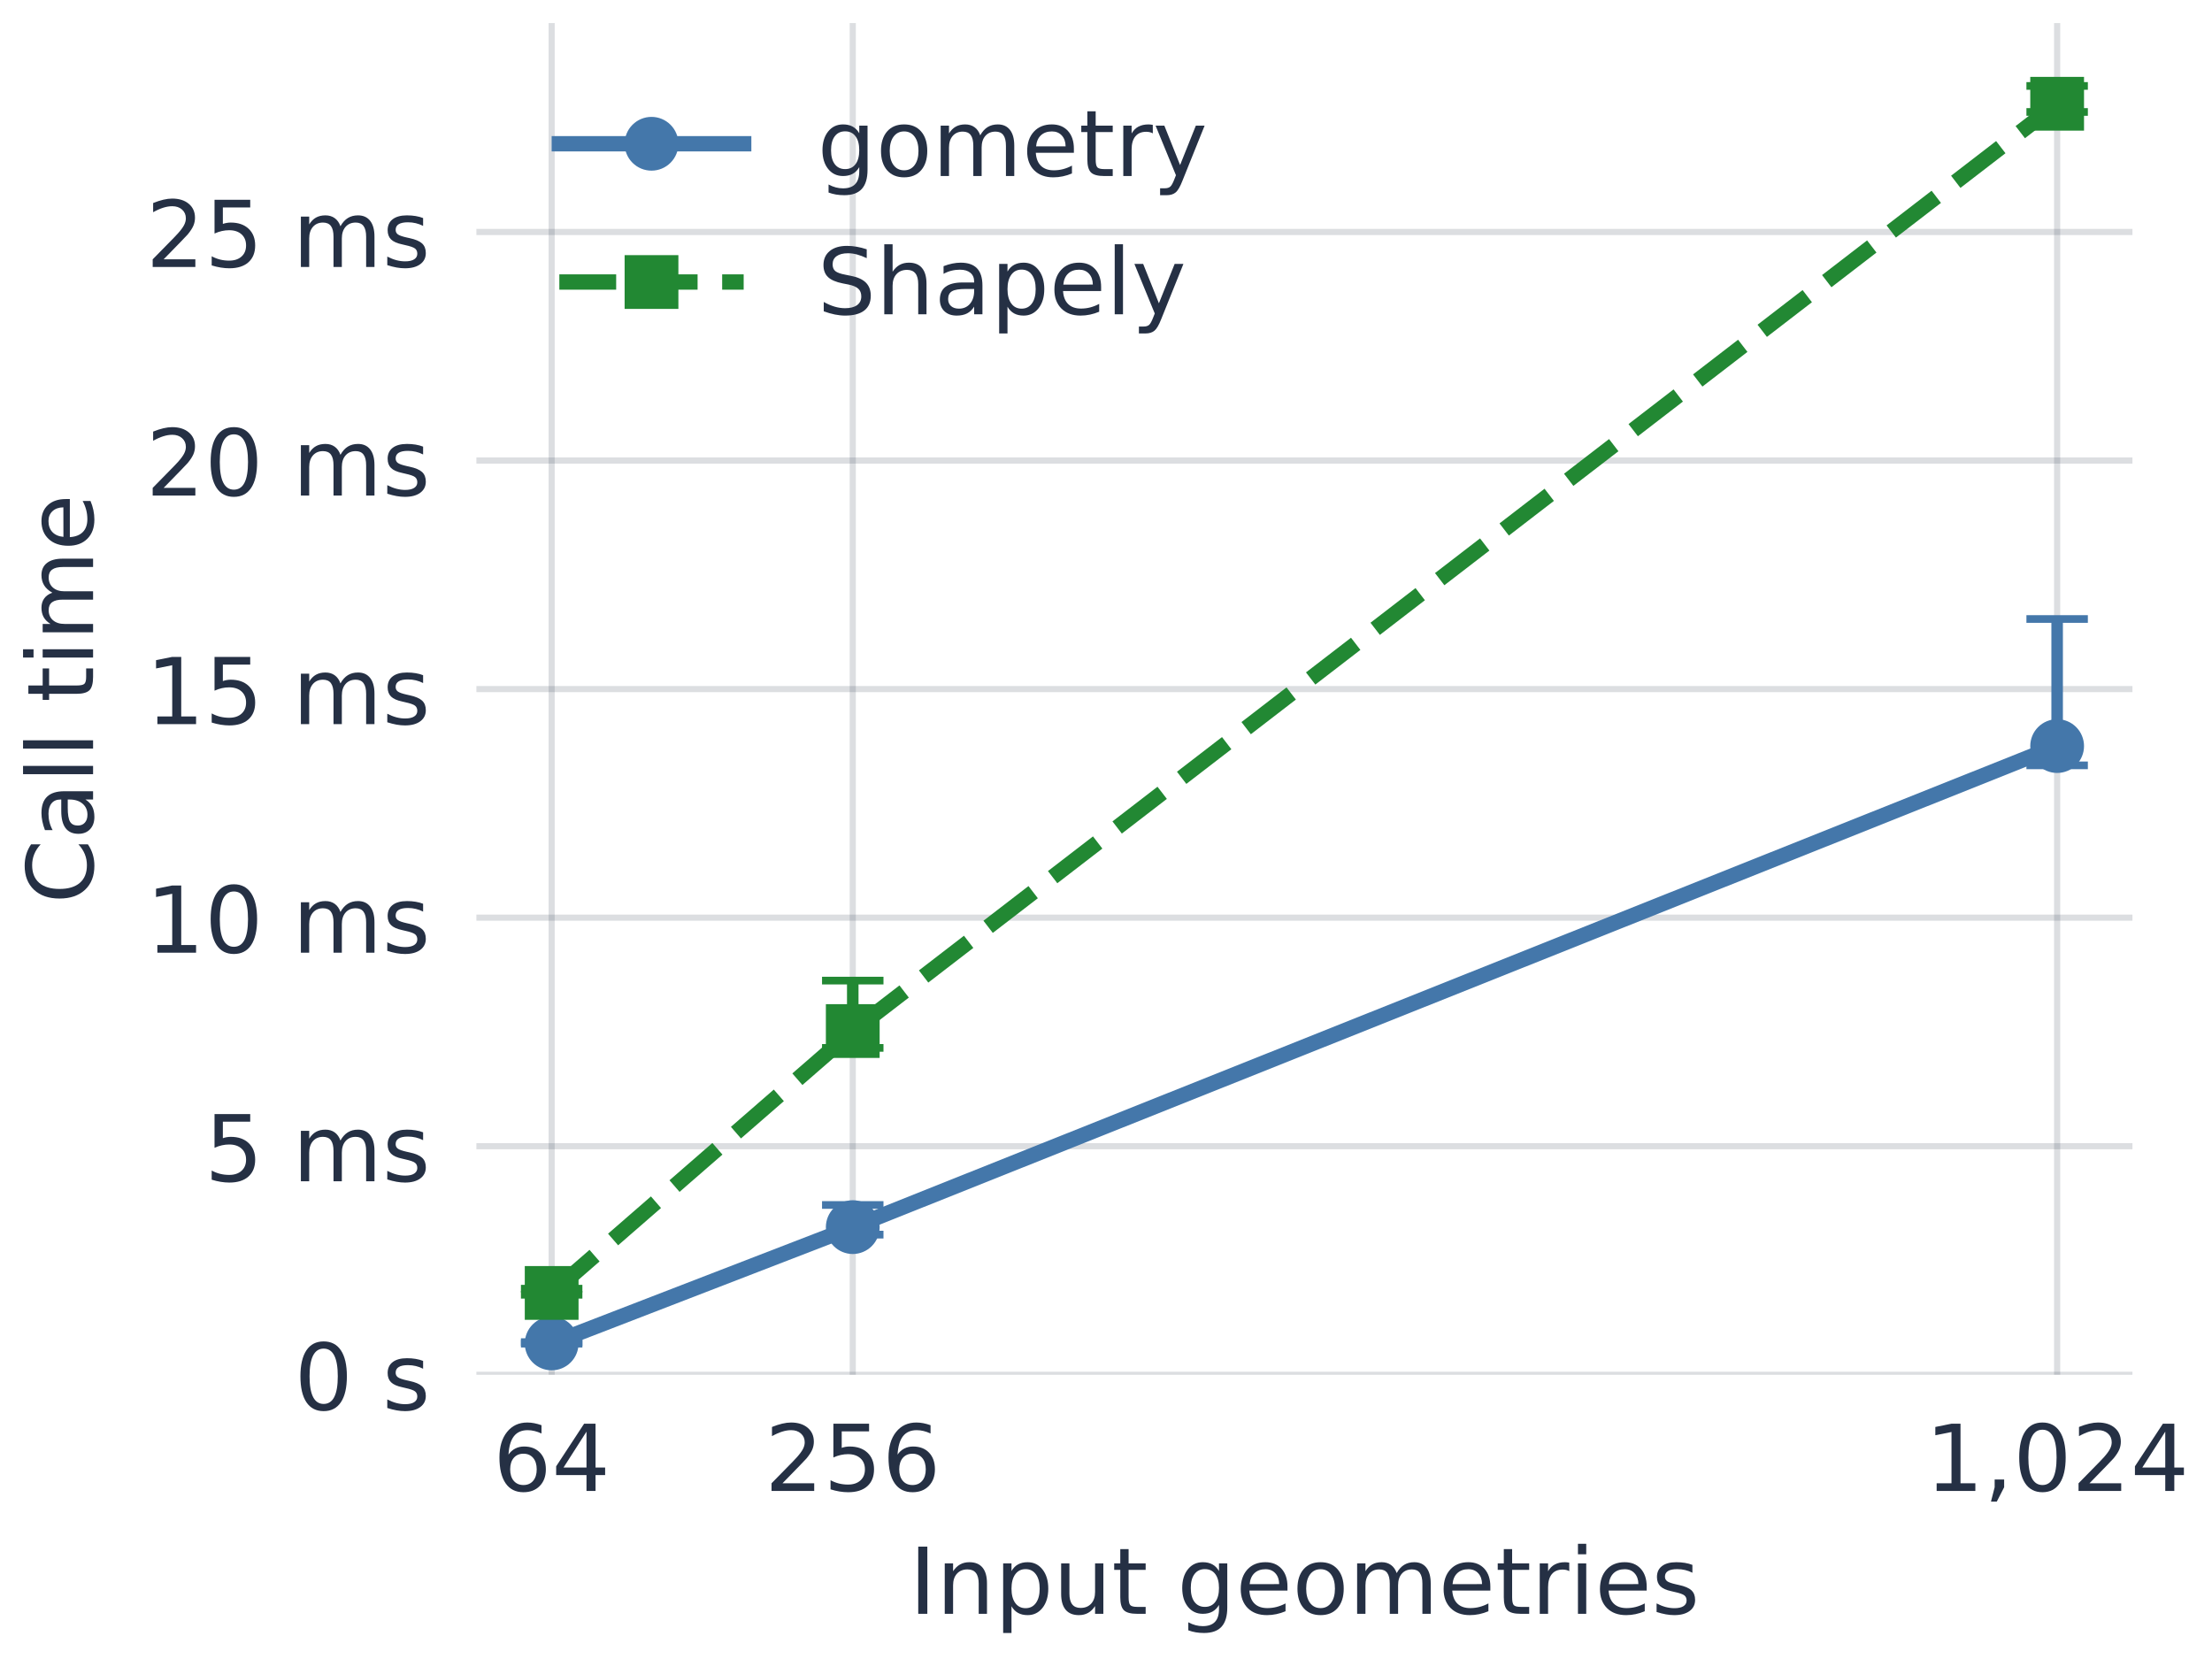
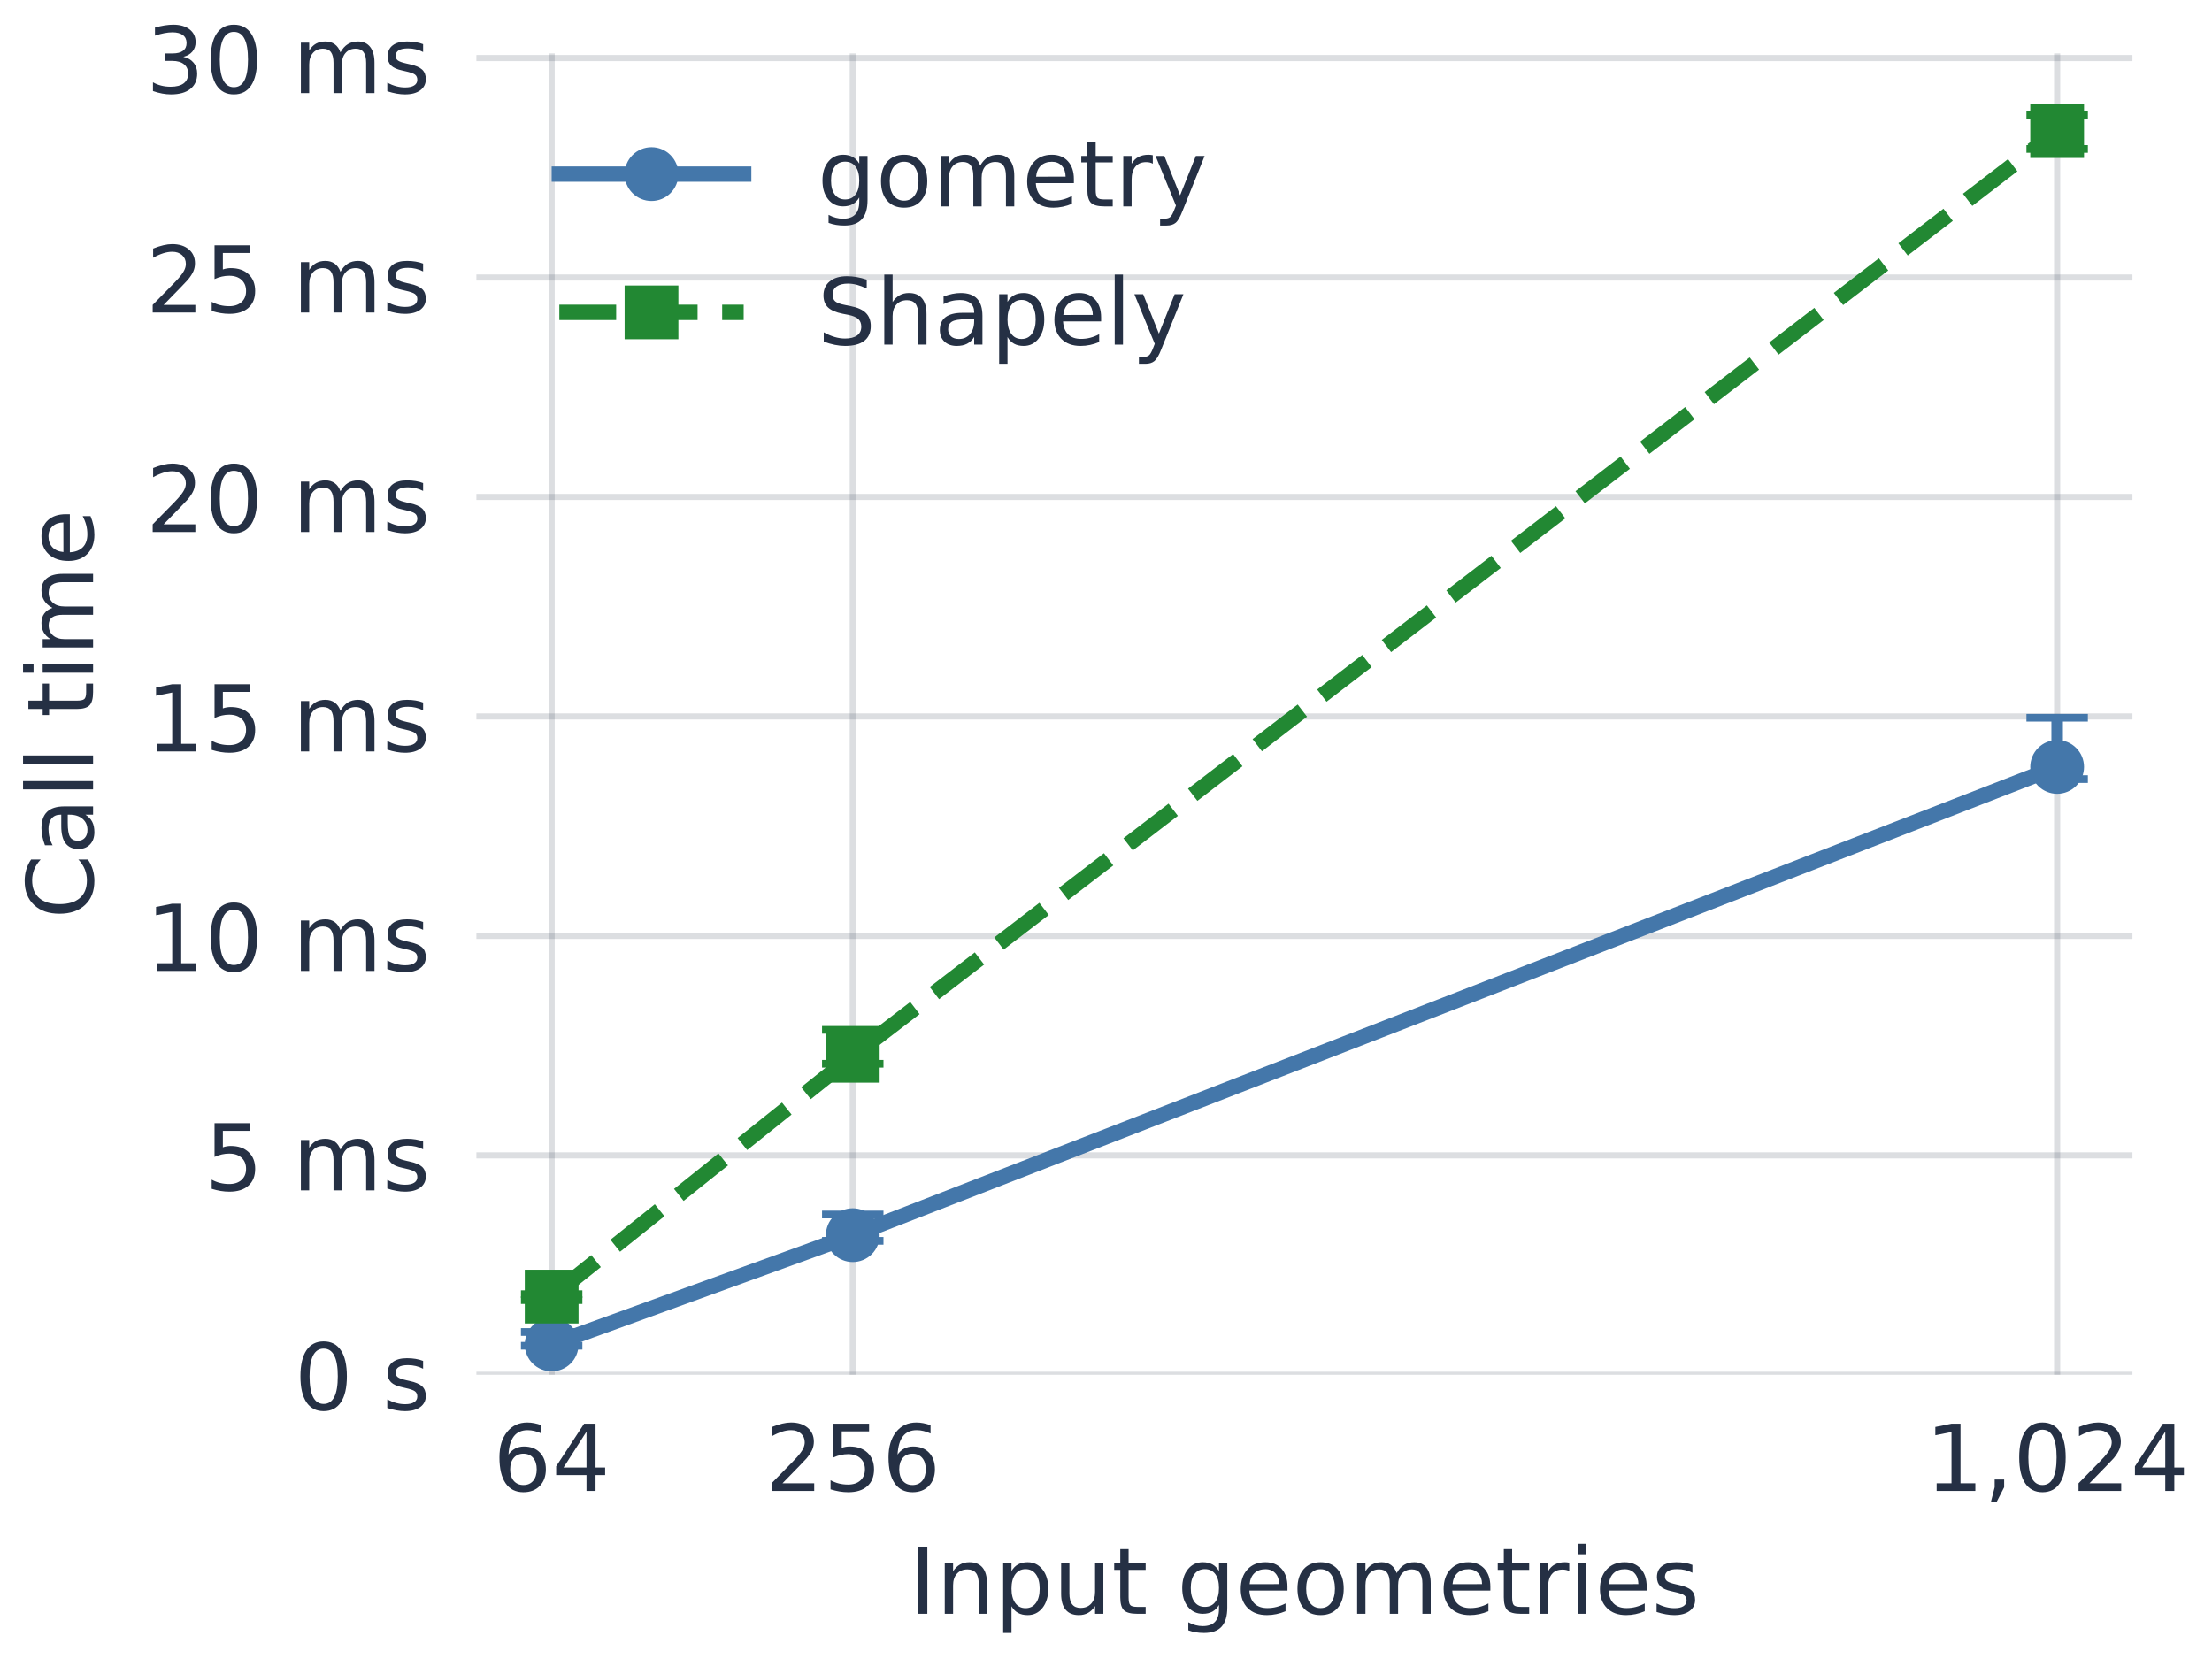
<svg xmlns="http://www.w3.org/2000/svg" xmlns:xlink="http://www.w3.org/1999/xlink" width="288pt" height="216pt" viewBox="0 0 288 216" version="1.1">
  <defs>
    <style type="text/css">*{stroke-linejoin: round; stroke-linecap: butt}</style>
  </defs>
  <g id="figure_1">
    <g id="patch_1">
      <path d="M 0 216 L 288 216 L 288 0 L 0 0 L 0 216 z " style="fill: none" />
    </g>
    <g id="axes_1">
      <g id="patch_2">
-         <path d="M 62.025 178.999 L 277.638 178.999 L 277.638 3 L 62.025 3 L 62.025 178.999 z " style="fill: none" />
+         <path d="M 62.025 178.999 L 277.638 178.999 L 277.638 6.951 L 62.025 6.951 L 62.025 178.999 z " style="fill: none" />
      </g>
      <g id="matplotlib.axis_1">
        <g id="xtick_1">
          <g id="line2d_1">
-             <path d="M 71.826 178.999 L 71.826 3 " clip-path="url(#pf48d972adc)" style="fill: none; stroke: #253044; stroke-opacity: 0.16; stroke-width: 0.8; stroke-linecap: square" />
+             <path d="M 71.826 178.999 L 71.826 6.951 " clip-path="url(#p4e710088f4)" style="fill: none; stroke: #253044; stroke-opacity: 0.16; stroke-width: 0.8; stroke-linecap: square" />
          </g>
          <g id="line2d_2" />
          <g id="text_1">
            <g style="fill: #253044" transform="translate(64.19054 194.116) scale(0.12 -0.12)">
              <defs>
                <path id="DejaVuSans-19" d="M 2113 2584 Q 1688 2584 1439 2293 Q 1191 2003 1191 1497 Q 1191 994 1439 701 Q 1688 409 2113 409 Q 2538 409 2786 701 Q 3034 994 3034 1497 Q 3034 2003 2786 2293 Q 2538 2584 2113 2584 z M 3366 4563 L 3366 3988 Q 3128 4100 2886 4159 Q 2644 4219 2406 4219 Q 1781 4219 1451 3797 Q 1122 3375 1075 2522 Q 1259 2794 1537 2939 Q 1816 3084 2150 3084 Q 2853 3084 3261 2657 Q 3669 2231 3669 1497 Q 3669 778 3244 343 Q 2819 -91 2113 -91 Q 1303 -91 875 529 Q 447 1150 447 2328 Q 447 3434 972 4092 Q 1497 4750 2381 4750 Q 2619 4750 2861 4703 Q 3103 4656 3366 4563 z " transform="scale(0.015625)" />
                <path id="DejaVuSans-17" d="M 2419 4116 L 825 1625 L 2419 1625 L 2419 4116 z M 2253 4666 L 3047 4666 L 3047 1625 L 3713 1625 L 3713 1100 L 3047 1100 L 3047 0 L 2419 0 L 2419 1100 L 313 1100 L 313 1709 L 2253 4666 z " transform="scale(0.015625)" />
              </defs>
              <use xlink:href="#DejaVuSans-19" />
              <use xlink:href="#DejaVuSans-17" transform="translate(63.625 0)" />
            </g>
          </g>
        </g>
        <g id="xtick_2">
          <g id="line2d_3">
-             <path d="M 111.028 178.999 L 111.028 3 " clip-path="url(#pf48d972adc)" style="fill: none; stroke: #253044; stroke-opacity: 0.16; stroke-width: 0.8; stroke-linecap: square" />
+             <path d="M 111.028 178.999 L 111.028 6.951 " clip-path="url(#p4e710088f4)" style="fill: none; stroke: #253044; stroke-opacity: 0.16; stroke-width: 0.8; stroke-linecap: square" />
          </g>
          <g id="line2d_4" />
          <g id="text_2">
            <g style="fill: #253044" transform="translate(99.57551 194.116) scale(0.12 -0.12)">
              <defs>
                <path id="DejaVuSans-15" d="M 1228 531 L 3431 531 L 3431 0 L 469 0 L 469 531 Q 828 903 1448 1529 Q 2069 2156 2228 2338 Q 2531 2678 2651 2914 Q 2772 3150 2772 3378 Q 2772 3750 2511 3984 Q 2250 4219 1831 4219 Q 1534 4219 1204 4116 Q 875 4013 500 3803 L 500 4441 Q 881 4594 1212 4672 Q 1544 4750 1819 4750 Q 2544 4750 2975 4387 Q 3406 4025 3406 3419 Q 3406 3131 3298 2873 Q 3191 2616 2906 2266 Q 2828 2175 2409 1742 Q 1991 1309 1228 531 z " transform="scale(0.015625)" />
                <path id="DejaVuSans-18" d="M 691 4666 L 3169 4666 L 3169 4134 L 1269 4134 L 1269 2991 Q 1406 3038 1543 3061 Q 1681 3084 1819 3084 Q 2600 3084 3056 2656 Q 3513 2228 3513 1497 Q 3513 744 3044 326 Q 2575 -91 1722 -91 Q 1428 -91 1123 -41 Q 819 9 494 109 L 494 744 Q 775 591 1075 516 Q 1375 441 1709 441 Q 2250 441 2565 725 Q 2881 1009 2881 1497 Q 2881 1984 2565 2268 Q 2250 2553 1709 2553 Q 1456 2553 1204 2497 Q 953 2441 691 2322 L 691 4666 z " transform="scale(0.015625)" />
              </defs>
              <use xlink:href="#DejaVuSans-15" />
              <use xlink:href="#DejaVuSans-18" transform="translate(63.625 0)" />
              <use xlink:href="#DejaVuSans-19" transform="translate(127.25 0)" />
            </g>
          </g>
        </g>
        <g id="xtick_3">
          <g id="line2d_5">
-             <path d="M 267.838 178.999 L 267.838 3 " clip-path="url(#pf48d972adc)" style="fill: none; stroke: #253044; stroke-opacity: 0.16; stroke-width: 0.8; stroke-linecap: square" />
+             <path d="M 267.838 178.999 L 267.838 6.951 " clip-path="url(#p4e710088f4)" style="fill: none; stroke: #253044; stroke-opacity: 0.16; stroke-width: 0.8; stroke-linecap: square" />
          </g>
          <g id="line2d_6" />
          <g id="text_3">
            <g style="fill: #253044" transform="translate(250.661 194.116) scale(0.12 -0.12)">
              <defs>
                <path id="DejaVuSans-14" d="M 794 531 L 1825 531 L 1825 4091 L 703 3866 L 703 4441 L 1819 4666 L 2450 4666 L 2450 531 L 3481 531 L 3481 0 L 794 0 L 794 531 z " transform="scale(0.015625)" />
                <path id="DejaVuSans-f" d="M 750 794 L 1409 794 L 1409 256 L 897 -744 L 494 -744 L 750 256 L 750 794 z " transform="scale(0.015625)" />
                <path id="DejaVuSans-13" d="M 2034 4250 Q 1547 4250 1301 3770 Q 1056 3291 1056 2328 Q 1056 1369 1301 889 Q 1547 409 2034 409 Q 2525 409 2770 889 Q 3016 1369 3016 2328 Q 3016 3291 2770 3770 Q 2525 4250 2034 4250 z M 2034 4750 Q 2819 4750 3233 4129 Q 3647 3509 3647 2328 Q 3647 1150 3233 529 Q 2819 -91 2034 -91 Q 1250 -91 836 529 Q 422 1150 422 2328 Q 422 3509 836 4129 Q 1250 4750 2034 4750 z " transform="scale(0.015625)" />
              </defs>
              <use xlink:href="#DejaVuSans-14" />
              <use xlink:href="#DejaVuSans-f" transform="translate(63.625 0)" />
              <use xlink:href="#DejaVuSans-13" transform="translate(95.40625 0)" />
              <use xlink:href="#DejaVuSans-15" transform="translate(159.0312 0)" />
              <use xlink:href="#DejaVuSans-17" transform="translate(222.6562 0)" />
            </g>
          </g>
        </g>
        <g id="text_4">
          <g style="fill: #253044" transform="translate(118.377 210.1169) scale(0.12 -0.12)">
            <defs>
              <path id="DejaVuSans-2c" d="M 628 4666 L 1259 4666 L 1259 0 L 628 0 L 628 4666 z " transform="scale(0.015625)" />
              <path id="DejaVuSans-51" d="M 3513 2113 L 3513 0 L 2938 0 L 2938 2094 Q 2938 2591 2744 2837 Q 2550 3084 2163 3084 Q 1697 3084 1428 2787 Q 1159 2491 1159 1978 L 1159 0 L 581 0 L 581 3500 L 1159 3500 L 1159 2956 Q 1366 3272 1645 3428 Q 1925 3584 2291 3584 Q 2894 3584 3203 3211 Q 3513 2838 3513 2113 z " transform="scale(0.015625)" />
              <path id="DejaVuSans-53" d="M 1159 525 L 1159 -1331 L 581 -1331 L 581 3500 L 1159 3500 L 1159 2969 Q 1341 3281 1617 3432 Q 1894 3584 2278 3584 Q 2916 3584 3314 3078 Q 3713 2572 3713 1747 Q 3713 922 3314 415 Q 2916 -91 2278 -91 Q 1894 -91 1617 61 Q 1341 213 1159 525 z M 3116 1747 Q 3116 2381 2855 2742 Q 2594 3103 2138 3103 Q 1681 3103 1420 2742 Q 1159 2381 1159 1747 Q 1159 1113 1420 752 Q 1681 391 2138 391 Q 2594 391 2855 752 Q 3116 1113 3116 1747 z " transform="scale(0.015625)" />
              <path id="DejaVuSans-58" d="M 544 1381 L 544 3500 L 1119 3500 L 1119 1403 Q 1119 906 1312 657 Q 1506 409 1894 409 Q 2359 409 2629 706 Q 2900 1003 2900 1516 L 2900 3500 L 3475 3500 L 3475 0 L 2900 0 L 2900 538 Q 2691 219 2414 64 Q 2138 -91 1772 -91 Q 1169 -91 856 284 Q 544 659 544 1381 z M 1991 3584 L 1991 3584 z " transform="scale(0.015625)" />
              <path id="DejaVuSans-57" d="M 1172 4494 L 1172 3500 L 2356 3500 L 2356 3053 L 1172 3053 L 1172 1153 Q 1172 725 1289 603 Q 1406 481 1766 481 L 2356 481 L 2356 0 L 1766 0 Q 1100 0 847 248 Q 594 497 594 1153 L 594 3053 L 172 3053 L 172 3500 L 594 3500 L 594 4494 L 1172 4494 z " transform="scale(0.015625)" />
              <path id="DejaVuSans-3" transform="scale(0.015625)" />
              <path id="DejaVuSans-4a" d="M 2906 1791 Q 2906 2416 2648 2759 Q 2391 3103 1925 3103 Q 1463 3103 1205 2759 Q 947 2416 947 1791 Q 947 1169 1205 825 Q 1463 481 1925 481 Q 2391 481 2648 825 Q 2906 1169 2906 1791 z M 3481 434 Q 3481 -459 3084 -895 Q 2688 -1331 1869 -1331 Q 1566 -1331 1297 -1286 Q 1028 -1241 775 -1147 L 775 -588 Q 1028 -725 1275 -790 Q 1522 -856 1778 -856 Q 2344 -856 2625 -561 Q 2906 -266 2906 331 L 2906 616 Q 2728 306 2450 153 Q 2172 0 1784 0 Q 1141 0 747 490 Q 353 981 353 1791 Q 353 2603 747 3093 Q 1141 3584 1784 3584 Q 2172 3584 2450 3431 Q 2728 3278 2906 2969 L 2906 3500 L 3481 3500 L 3481 434 z " transform="scale(0.015625)" />
              <path id="DejaVuSans-48" d="M 3597 1894 L 3597 1613 L 953 1613 Q 991 1019 1311 708 Q 1631 397 2203 397 Q 2534 397 2845 478 Q 3156 559 3463 722 L 3463 178 Q 3153 47 2828 -22 Q 2503 -91 2169 -91 Q 1331 -91 842 396 Q 353 884 353 1716 Q 353 2575 817 3079 Q 1281 3584 2069 3584 Q 2775 3584 3186 3129 Q 3597 2675 3597 1894 z M 3022 2063 Q 3016 2534 2758 2815 Q 2500 3097 2075 3097 Q 1594 3097 1305 2825 Q 1016 2553 972 2059 L 3022 2063 z " transform="scale(0.015625)" />
              <path id="DejaVuSans-52" d="M 1959 3097 Q 1497 3097 1228 2736 Q 959 2375 959 1747 Q 959 1119 1226 758 Q 1494 397 1959 397 Q 2419 397 2687 759 Q 2956 1122 2956 1747 Q 2956 2369 2687 2733 Q 2419 3097 1959 3097 z M 1959 3584 Q 2709 3584 3137 3096 Q 3566 2609 3566 1747 Q 3566 888 3137 398 Q 2709 -91 1959 -91 Q 1206 -91 779 398 Q 353 888 353 1747 Q 353 2609 779 3096 Q 1206 3584 1959 3584 z " transform="scale(0.015625)" />
              <path id="DejaVuSans-50" d="M 3328 2828 Q 3544 3216 3844 3400 Q 4144 3584 4550 3584 Q 5097 3584 5394 3201 Q 5691 2819 5691 2113 L 5691 0 L 5113 0 L 5113 2094 Q 5113 2597 4934 2840 Q 4756 3084 4391 3084 Q 3944 3084 3684 2787 Q 3425 2491 3425 1978 L 3425 0 L 2847 0 L 2847 2094 Q 2847 2600 2669 2842 Q 2491 3084 2119 3084 Q 1678 3084 1418 2786 Q 1159 2488 1159 1978 L 1159 0 L 581 0 L 581 3500 L 1159 3500 L 1159 2956 Q 1356 3278 1631 3431 Q 1906 3584 2284 3584 Q 2666 3584 2933 3390 Q 3200 3197 3328 2828 z " transform="scale(0.015625)" />
              <path id="DejaVuSans-55" d="M 2631 2963 Q 2534 3019 2420 3045 Q 2306 3072 2169 3072 Q 1681 3072 1420 2755 Q 1159 2438 1159 1844 L 1159 0 L 581 0 L 581 3500 L 1159 3500 L 1159 2956 Q 1341 3275 1631 3429 Q 1922 3584 2338 3584 Q 2397 3584 2469 3576 Q 2541 3569 2628 3553 L 2631 2963 z " transform="scale(0.015625)" />
              <path id="DejaVuSans-4c" d="M 603 3500 L 1178 3500 L 1178 0 L 603 0 L 603 3500 z M 603 4863 L 1178 4863 L 1178 4134 L 603 4134 L 603 4863 z " transform="scale(0.015625)" />
              <path id="DejaVuSans-56" d="M 2834 3397 L 2834 2853 Q 2591 2978 2328 3040 Q 2066 3103 1784 3103 Q 1356 3103 1142 2972 Q 928 2841 928 2578 Q 928 2378 1081 2264 Q 1234 2150 1697 2047 L 1894 2003 Q 2506 1872 2764 1633 Q 3022 1394 3022 966 Q 3022 478 2636 193 Q 2250 -91 1575 -91 Q 1294 -91 989 -36 Q 684 19 347 128 L 347 722 Q 666 556 975 473 Q 1284 391 1588 391 Q 1994 391 2212 530 Q 2431 669 2431 922 Q 2431 1156 2273 1281 Q 2116 1406 1581 1522 L 1381 1569 Q 847 1681 609 1914 Q 372 2147 372 2553 Q 372 3047 722 3315 Q 1072 3584 1716 3584 Q 2034 3584 2315 3537 Q 2597 3491 2834 3397 z " transform="scale(0.015625)" />
            </defs>
            <use xlink:href="#DejaVuSans-2c" />
            <use xlink:href="#DejaVuSans-51" transform="translate(29.5 0)" />
            <use xlink:href="#DejaVuSans-53" transform="translate(92.875 0)" />
            <use xlink:href="#DejaVuSans-58" transform="translate(156.3594 0)" />
            <use xlink:href="#DejaVuSans-57" transform="translate(219.7344 0)" />
            <use xlink:href="#DejaVuSans-3" transform="translate(258.9375 0)" />
            <use xlink:href="#DejaVuSans-4a" transform="translate(290.7188 0)" />
            <use xlink:href="#DejaVuSans-48" transform="translate(354.2031 0)" />
            <use xlink:href="#DejaVuSans-52" transform="translate(415.7344 0)" />
            <use xlink:href="#DejaVuSans-50" transform="translate(476.9219 0)" />
            <use xlink:href="#DejaVuSans-48" transform="translate(574.3281 0)" />
            <use xlink:href="#DejaVuSans-57" transform="translate(635.8594 0)" />
            <use xlink:href="#DejaVuSans-55" transform="translate(675.0625 0)" />
            <use xlink:href="#DejaVuSans-4c" transform="translate(716.1719 0)" />
            <use xlink:href="#DejaVuSans-48" transform="translate(743.9531 0)" />
            <use xlink:href="#DejaVuSans-56" transform="translate(805.4844 0)" />
          </g>
        </g>
      </g>
      <g id="matplotlib.axis_2">
        <g id="ytick_1">
          <g id="line2d_7">
-             <path d="M 62.025 178.999 L 277.638 178.999 " clip-path="url(#pf48d972adc)" style="fill: none; stroke: #253044; stroke-opacity: 0.16; stroke-width: 0.8; stroke-linecap: square" />
+             <path d="M 62.025 178.999 L 277.638 178.999 " clip-path="url(#p4e710088f4)" style="fill: none; stroke: #253044; stroke-opacity: 0.16; stroke-width: 0.8; stroke-linecap: square" />
          </g>
          <g id="line2d_8" />
          <g id="text_5">
            <g style="fill: #253044" transform="translate(38.32493 183.5574) scale(0.12 -0.12)">
              <use xlink:href="#DejaVuSans-13" />
              <use xlink:href="#DejaVuSans-3" transform="translate(63.625 0)" />
              <use xlink:href="#DejaVuSans-56" transform="translate(95.40625 0)" />
            </g>
          </g>
        </g>
        <g id="ytick_2">
          <g id="line2d_9">
-             <path d="M 62.025 149.239 L 277.638 149.239 " clip-path="url(#pf48d972adc)" style="fill: none; stroke: #253044; stroke-opacity: 0.16; stroke-width: 0.8; stroke-linecap: square" />
+             <path d="M 62.025 150.426 L 277.638 150.426 " clip-path="url(#p4e710088f4)" style="fill: none; stroke: #253044; stroke-opacity: 0.16; stroke-width: 0.8; stroke-linecap: square" />
          </g>
          <g id="line2d_10" />
          <g id="text_6">
-             <g style="fill: #253044" transform="translate(26.63618 153.798) scale(0.12 -0.12)">
+             <g style="fill: #253044" transform="translate(26.63618 154.9841) scale(0.12 -0.12)">
              <use xlink:href="#DejaVuSans-18" />
              <use xlink:href="#DejaVuSans-3" transform="translate(63.625 0)" />
              <use xlink:href="#DejaVuSans-50" transform="translate(95.40625 0)" />
              <use xlink:href="#DejaVuSans-56" transform="translate(192.8125 0)" />
            </g>
          </g>
        </g>
        <g id="ytick_3">
          <g id="line2d_11">
-             <path d="M 62.025 119.48 L 277.638 119.48 " clip-path="url(#pf48d972adc)" style="fill: none; stroke: #253044; stroke-opacity: 0.16; stroke-width: 0.8; stroke-linecap: square" />
+             <path d="M 62.025 121.852 L 277.638 121.852 " clip-path="url(#p4e710088f4)" style="fill: none; stroke: #253044; stroke-opacity: 0.16; stroke-width: 0.8; stroke-linecap: square" />
          </g>
          <g id="line2d_12" />
          <g id="text_7">
-             <g style="fill: #253044" transform="translate(19.00118 124.0385) scale(0.12 -0.12)">
+             <g style="fill: #253044" transform="translate(19.00118 126.4108) scale(0.12 -0.12)">
              <use xlink:href="#DejaVuSans-14" />
              <use xlink:href="#DejaVuSans-13" transform="translate(63.625 0)" />
              <use xlink:href="#DejaVuSans-3" transform="translate(127.25 0)" />
              <use xlink:href="#DejaVuSans-50" transform="translate(159.0312 0)" />
              <use xlink:href="#DejaVuSans-56" transform="translate(256.4375 0)" />
            </g>
          </g>
        </g>
        <g id="ytick_4">
          <g id="line2d_13">
-             <path d="M 62.025 89.72 L 277.638 89.72 " clip-path="url(#pf48d972adc)" style="fill: none; stroke: #253044; stroke-opacity: 0.16; stroke-width: 0.8; stroke-linecap: square" />
+             <path d="M 62.025 93.279 L 277.638 93.279 " clip-path="url(#p4e710088f4)" style="fill: none; stroke: #253044; stroke-opacity: 0.16; stroke-width: 0.8; stroke-linecap: square" />
          </g>
          <g id="line2d_14" />
          <g id="text_8">
-             <g style="fill: #253044" transform="translate(19.00118 94.27907) scale(0.12 -0.12)">
+             <g style="fill: #253044" transform="translate(19.00118 97.83746) scale(0.12 -0.12)">
              <use xlink:href="#DejaVuSans-14" />
              <use xlink:href="#DejaVuSans-18" transform="translate(63.625 0)" />
              <use xlink:href="#DejaVuSans-3" transform="translate(127.25 0)" />
              <use xlink:href="#DejaVuSans-50" transform="translate(159.0312 0)" />
              <use xlink:href="#DejaVuSans-56" transform="translate(256.4375 0)" />
            </g>
          </g>
        </g>
        <g id="ytick_5">
          <g id="line2d_15">
-             <path d="M 62.025 59.961 L 277.638 59.961 " clip-path="url(#pf48d972adc)" style="fill: none; stroke: #253044; stroke-opacity: 0.16; stroke-width: 0.8; stroke-linecap: square" />
+             <path d="M 62.025 64.706 L 277.638 64.706 " clip-path="url(#p4e710088f4)" style="fill: none; stroke: #253044; stroke-opacity: 0.16; stroke-width: 0.8; stroke-linecap: square" />
          </g>
          <g id="line2d_16" />
          <g id="text_9">
-             <g style="fill: #253044" transform="translate(19.00118 64.51962) scale(0.12 -0.12)">
+             <g style="fill: #253044" transform="translate(19.00118 69.26414) scale(0.12 -0.12)">
              <use xlink:href="#DejaVuSans-15" />
              <use xlink:href="#DejaVuSans-13" transform="translate(63.625 0)" />
              <use xlink:href="#DejaVuSans-3" transform="translate(127.25 0)" />
              <use xlink:href="#DejaVuSans-50" transform="translate(159.0312 0)" />
              <use xlink:href="#DejaVuSans-56" transform="translate(256.4375 0)" />
            </g>
          </g>
        </g>
        <g id="ytick_6">
          <g id="line2d_17">
-             <path d="M 62.025 30.202 L 277.638 30.202 " clip-path="url(#pf48d972adc)" style="fill: none; stroke: #253044; stroke-opacity: 0.16; stroke-width: 0.8; stroke-linecap: square" />
+             <path d="M 62.025 36.132 L 277.638 36.132 " clip-path="url(#p4e710088f4)" style="fill: none; stroke: #253044; stroke-opacity: 0.16; stroke-width: 0.8; stroke-linecap: square" />
          </g>
          <g id="line2d_18" />
          <g id="text_10">
-             <g style="fill: #253044" transform="translate(19.00118 34.76016) scale(0.12 -0.12)">
+             <g style="fill: #253044" transform="translate(19.00118 40.69082) scale(0.12 -0.12)">
              <use xlink:href="#DejaVuSans-15" />
              <use xlink:href="#DejaVuSans-18" transform="translate(63.625 0)" />
              <use xlink:href="#DejaVuSans-3" transform="translate(127.25 0)" />
              <use xlink:href="#DejaVuSans-50" transform="translate(159.0312 0)" />
              <use xlink:href="#DejaVuSans-56" transform="translate(256.4375 0)" />
            </g>
          </g>
        </g>
-         <g id="text_11">
-           <g style="fill: #253044" transform="translate(12.11837 117.662) rotate(-90) scale(0.12 -0.12)">
+         <g id="ytick_7">
+           <g id="line2d_19">
+             <path d="M 62.025 7.559 L 277.638 7.559 " clip-path="url(#p4e710088f4)" style="fill: none; stroke: #253044; stroke-opacity: 0.16; stroke-width: 0.8; stroke-linecap: square" />
+           </g>
+           <g id="line2d_20" />
+           <g id="text_11">
+             <g style="fill: #253044" transform="translate(19.00118 12.1175) scale(0.12 -0.12)">
+               <defs>
+                 <path id="DejaVuSans-16" d="M 2597 2516 Q 3050 2419 3304 2112 Q 3559 1806 3559 1356 Q 3559 666 3084 287 Q 2609 -91 1734 -91 Q 1441 -91 1130 -33 Q 819 25 488 141 L 488 750 Q 750 597 1062 519 Q 1375 441 1716 441 Q 2309 441 2620 675 Q 2931 909 2931 1356 Q 2931 1769 2642 2001 Q 2353 2234 1838 2234 L 1294 2234 L 1294 2753 L 1863 2753 Q 2328 2753 2575 2939 Q 2822 3125 2822 3475 Q 2822 3834 2567 4026 Q 2313 4219 1838 4219 Q 1578 4219 1281 4162 Q 984 4106 628 3988 L 628 4550 Q 988 4650 1302 4700 Q 1616 4750 1894 4750 Q 2613 4750 3031 4423 Q 3450 4097 3450 3541 Q 3450 3153 3228 2886 Q 3006 2619 2597 2516 z " transform="scale(0.015625)" />
+               </defs>
+               <use xlink:href="#DejaVuSans-16" />
+               <use xlink:href="#DejaVuSans-13" transform="translate(63.625 0)" />
+               <use xlink:href="#DejaVuSans-3" transform="translate(127.25 0)" />
+               <use xlink:href="#DejaVuSans-50" transform="translate(159.0312 0)" />
+               <use xlink:href="#DejaVuSans-56" transform="translate(256.4375 0)" />
+             </g>
+           </g>
+         </g>
+         <g id="text_12">
+           <g style="fill: #253044" transform="translate(12.11837 119.6373) rotate(-90) scale(0.12 -0.12)">
            <defs>
              <path id="DejaVuSans-26" d="M 4122 4306 L 4122 3641 Q 3803 3938 3442 4084 Q 3081 4231 2675 4231 Q 1875 4231 1450 3742 Q 1025 3253 1025 2328 Q 1025 1406 1450 917 Q 1875 428 2675 428 Q 3081 428 3442 575 Q 3803 722 4122 1019 L 4122 359 Q 3791 134 3420 21 Q 3050 -91 2638 -91 Q 1578 -91 968 557 Q 359 1206 359 2328 Q 359 3453 968 4101 Q 1578 4750 2638 4750 Q 3056 4750 3426 4639 Q 3797 4528 4122 4306 z " transform="scale(0.015625)" />
              <path id="DejaVuSans-44" d="M 2194 1759 Q 1497 1759 1228 1600 Q 959 1441 959 1056 Q 959 750 1161 570 Q 1363 391 1709 391 Q 2188 391 2477 730 Q 2766 1069 2766 1631 L 2766 1759 L 2194 1759 z M 3341 1997 L 3341 0 L 2766 0 L 2766 531 Q 2569 213 2275 61 Q 1981 -91 1556 -91 Q 1019 -91 701 211 Q 384 513 384 1019 Q 384 1609 779 1909 Q 1175 2209 1959 2209 L 2766 2209 L 2766 2266 Q 2766 2663 2505 2880 Q 2244 3097 1772 3097 Q 1472 3097 1187 3025 Q 903 2953 641 2809 L 641 3341 Q 956 3463 1253 3523 Q 1550 3584 1831 3584 Q 2591 3584 2966 3190 Q 3341 2797 3341 1997 z " transform="scale(0.015625)" />
              <path id="DejaVuSans-4f" d="M 603 4863 L 1178 4863 L 1178 0 L 603 0 L 603 4863 z " transform="scale(0.015625)" />
            </defs>
            <use xlink:href="#DejaVuSans-26" />
            <use xlink:href="#DejaVuSans-44" transform="translate(69.82812 0)" />
            <use xlink:href="#DejaVuSans-4f" transform="translate(131.1094 0)" />
            <use xlink:href="#DejaVuSans-4f" transform="translate(158.8906 0)" />
            <use xlink:href="#DejaVuSans-3" transform="translate(186.6719 0)" />
            <use xlink:href="#DejaVuSans-57" transform="translate(218.4531 0)" />
            <use xlink:href="#DejaVuSans-4c" transform="translate(257.6562 0)" />
            <use xlink:href="#DejaVuSans-50" transform="translate(285.4375 0)" />
            <use xlink:href="#DejaVuSans-48" transform="translate(382.8438 0)" />
          </g>
        </g>
      </g>
-       <g id="line2d_19">
-         <path d="M 71.826 174.915 L 111.028 159.77 L 267.838 97.138 " clip-path="url(#pf48d972adc)" style="fill: none; stroke: #4477aa; stroke-width: 2; stroke-linecap: square" />
+       <g id="line2d_21">
+         <path d="M 71.826 175.051 L 111.028 160.817 L 267.838 99.852 " clip-path="url(#p4e710088f4)" style="fill: none; stroke: #4477aa; stroke-width: 2; stroke-linecap: square" />
        <defs>
          <path id="m4e5c353c37" d="M 0 3 C 0.796 3 1.559 2.684 2.121 2.121 C 2.684 1.559 3 0.796 3 0 C 3 -0.796 2.684 -1.559 2.121 -2.121 C 1.559 -2.684 0.796 -3 0 -3 C -0.796 -3 -1.559 -2.684 -2.121 -2.121 C -2.684 -1.559 -3 -0.796 -3 0 C -3 0.796 -2.684 1.559 -2.121 2.121 C -1.559 2.684 -0.796 3 0 3 z " style="stroke: #4477aa" />
        </defs>
-         <g clip-path="url(#pf48d972adc)">
-           <use xlink:href="#m4e5c353c37" x="71.826" y="174.915" style="fill: #4477aa; stroke: #4477aa" />
-           <use xlink:href="#m4e5c353c37" x="111.028" y="159.77" style="fill: #4477aa; stroke: #4477aa" />
-           <use xlink:href="#m4e5c353c37" x="267.838" y="97.138" style="fill: #4477aa; stroke: #4477aa" />
-         </g>
-       </g>
-       <g id="line2d_20">
-         <path d="M 71.826 168.339 L 111.028 134.241 L 267.838 13.509 " clip-path="url(#pf48d972adc)" style="fill: none; stroke-dasharray: 7.4,3.2; stroke-dashoffset: 0; stroke: #228833; stroke-width: 2" />
+         <g clip-path="url(#p4e710088f4)">
+           <use xlink:href="#m4e5c353c37" x="71.826" y="175.051" style="fill: #4477aa; stroke: #4477aa" />
+           <use xlink:href="#m4e5c353c37" x="111.028" y="160.817" style="fill: #4477aa; stroke: #4477aa" />
+           <use xlink:href="#m4e5c353c37" x="267.838" y="99.852" style="fill: #4477aa; stroke: #4477aa" />
+         </g>
+       </g>
+       <g id="line2d_22">
+         <path d="M 71.826 168.816 L 111.028 137.46 L 267.838 17.068 " clip-path="url(#p4e710088f4)" style="fill: none; stroke-dasharray: 7.4,3.2; stroke-dashoffset: 0; stroke: #228833; stroke-width: 2" />
        <defs>
          <path id="m59efee9241" d="M -3 3 L 3 3 L 3 -3 L -3 -3 z " style="stroke: #228833; stroke-linejoin: miter" />
        </defs>
-         <g clip-path="url(#pf48d972adc)">
-           <use xlink:href="#m59efee9241" x="71.826" y="168.339" style="fill: #228833; stroke: #228833; stroke-linejoin: miter" />
-           <use xlink:href="#m59efee9241" x="111.028" y="134.241" style="fill: #228833; stroke: #228833; stroke-linejoin: miter" />
-           <use xlink:href="#m59efee9241" x="267.838" y="13.509" style="fill: #228833; stroke: #228833; stroke-linejoin: miter" />
+         <g clip-path="url(#p4e710088f4)">
+           <use xlink:href="#m59efee9241" x="71.826" y="168.816" style="fill: #228833; stroke: #228833; stroke-linejoin: miter" />
+           <use xlink:href="#m59efee9241" x="111.028" y="137.46" style="fill: #228833; stroke: #228833; stroke-linejoin: miter" />
+           <use xlink:href="#m59efee9241" x="267.838" y="17.068" style="fill: #228833; stroke: #228833; stroke-linejoin: miter" />
        </g>
      </g>
      <g id="LineCollection_1">
-         <path d="M 71.826 174.942 L 71.826 174.741 " clip-path="url(#pf48d972adc)" style="fill: none; stroke: #4477aa; stroke-width: 1.5" />
-       </g>
-       <g id="line2d_21">
+         <path d="M 71.826 175.217 L 71.826 173.426 " clip-path="url(#p4e710088f4)" style="fill: none; stroke: #4477aa; stroke-width: 1.5" />
+       </g>
+       <g id="line2d_23">
        <defs>
          <path id="m83a3b47bb3" d="M 4 0 L -4 -0 " style="stroke: #4477aa" />
        </defs>
-         <g clip-path="url(#pf48d972adc)">
-           <use xlink:href="#m83a3b47bb3" x="71.826" y="174.942" style="fill: #4477aa; stroke: #4477aa" />
-         </g>
-       </g>
-       <g id="line2d_22">
-         <g clip-path="url(#pf48d972adc)">
-           <use xlink:href="#m83a3b47bb3" x="71.826" y="174.741" style="fill: #4477aa; stroke: #4477aa" />
+         <g clip-path="url(#p4e710088f4)">
+           <use xlink:href="#m83a3b47bb3" x="71.826" y="175.217" style="fill: #4477aa; stroke: #4477aa" />
+         </g>
+       </g>
+       <g id="line2d_24">
+         <g clip-path="url(#p4e710088f4)">
+           <use xlink:href="#m83a3b47bb3" x="71.826" y="173.426" style="fill: #4477aa; stroke: #4477aa" />
        </g>
      </g>
      <g id="LineCollection_2">
-         <path d="M 111.028 160.746 L 111.028 156.887 " clip-path="url(#pf48d972adc)" style="fill: none; stroke: #4477aa; stroke-width: 1.5" />
-       </g>
-       <g id="line2d_23">
-         <g clip-path="url(#pf48d972adc)">
-           <use xlink:href="#m83a3b47bb3" x="111.028" y="160.746" style="fill: #4477aa; stroke: #4477aa" />
-         </g>
-       </g>
-       <g id="line2d_24">
-         <g clip-path="url(#pf48d972adc)">
-           <use xlink:href="#m83a3b47bb3" x="111.028" y="156.887" style="fill: #4477aa; stroke: #4477aa" />
+         <path d="M 111.028 161.559 L 111.028 158.127 " clip-path="url(#p4e710088f4)" style="fill: none; stroke: #4477aa; stroke-width: 1.5" />
+       </g>
+       <g id="line2d_25">
+         <g clip-path="url(#p4e710088f4)">
+           <use xlink:href="#m83a3b47bb3" x="111.028" y="161.559" style="fill: #4477aa; stroke: #4477aa" />
+         </g>
+       </g>
+       <g id="line2d_26">
+         <g clip-path="url(#p4e710088f4)">
+           <use xlink:href="#m83a3b47bb3" x="111.028" y="158.127" style="fill: #4477aa; stroke: #4477aa" />
        </g>
      </g>
      <g id="LineCollection_3">
-         <path d="M 267.838 99.648 L 267.838 80.593 " clip-path="url(#pf48d972adc)" style="fill: none; stroke: #4477aa; stroke-width: 1.5" />
-       </g>
-       <g id="line2d_25">
-         <g clip-path="url(#pf48d972adc)">
-           <use xlink:href="#m83a3b47bb3" x="267.838" y="99.648" style="fill: #4477aa; stroke: #4477aa" />
-         </g>
-       </g>
-       <g id="line2d_26">
-         <g clip-path="url(#pf48d972adc)">
-           <use xlink:href="#m83a3b47bb3" x="267.838" y="80.593" style="fill: #4477aa; stroke: #4477aa" />
+         <path d="M 267.838 101.44 L 267.838 93.448 " clip-path="url(#p4e710088f4)" style="fill: none; stroke: #4477aa; stroke-width: 1.5" />
+       </g>
+       <g id="line2d_27">
+         <g clip-path="url(#p4e710088f4)">
+           <use xlink:href="#m83a3b47bb3" x="267.838" y="101.44" style="fill: #4477aa; stroke: #4477aa" />
+         </g>
+       </g>
+       <g id="line2d_28">
+         <g clip-path="url(#p4e710088f4)">
+           <use xlink:href="#m83a3b47bb3" x="267.838" y="93.448" style="fill: #4477aa; stroke: #4477aa" />
        </g>
      </g>
      <g id="LineCollection_4">
-         <path d="M 71.826 168.573 L 71.826 167.788 " clip-path="url(#pf48d972adc)" style="fill: none; stroke: #228833; stroke-width: 1.5" />
-       </g>
-       <g id="line2d_27">
+         <path d="M 71.826 169.274 L 71.826 168.503 " clip-path="url(#p4e710088f4)" style="fill: none; stroke: #228833; stroke-width: 1.5" />
+       </g>
+       <g id="line2d_29">
        <defs>
          <path id="mb35ccb0ca6" d="M 4 0 L -4 -0 " style="stroke: #228833" />
        </defs>
-         <g clip-path="url(#pf48d972adc)">
-           <use xlink:href="#mb35ccb0ca6" x="71.826" y="168.573" style="fill: #228833; stroke: #228833" />
-         </g>
-       </g>
-       <g id="line2d_28">
-         <g clip-path="url(#pf48d972adc)">
-           <use xlink:href="#mb35ccb0ca6" x="71.826" y="167.788" style="fill: #228833; stroke: #228833" />
+         <g clip-path="url(#p4e710088f4)">
+           <use xlink:href="#mb35ccb0ca6" x="71.826" y="169.274" style="fill: #228833; stroke: #228833" />
+         </g>
+       </g>
+       <g id="line2d_30">
+         <g clip-path="url(#p4e710088f4)">
+           <use xlink:href="#mb35ccb0ca6" x="71.826" y="168.503" style="fill: #228833; stroke: #228833" />
        </g>
      </g>
      <g id="LineCollection_5">
-         <path d="M 111.028 136.437 L 111.028 127.675 " clip-path="url(#pf48d972adc)" style="fill: none; stroke: #228833; stroke-width: 1.5" />
-       </g>
-       <g id="line2d_29">
-         <g clip-path="url(#pf48d972adc)">
-           <use xlink:href="#mb35ccb0ca6" x="111.028" y="136.437" style="fill: #228833; stroke: #228833" />
-         </g>
-       </g>
-       <g id="line2d_30">
-         <g clip-path="url(#pf48d972adc)">
-           <use xlink:href="#mb35ccb0ca6" x="111.028" y="127.675" style="fill: #228833; stroke: #228833" />
+         <path d="M 111.028 138.503 L 111.028 134.084 " clip-path="url(#p4e710088f4)" style="fill: none; stroke: #228833; stroke-width: 1.5" />
+       </g>
+       <g id="line2d_31">
+         <g clip-path="url(#p4e710088f4)">
+           <use xlink:href="#mb35ccb0ca6" x="111.028" y="138.503" style="fill: #228833; stroke: #228833" />
+         </g>
+       </g>
+       <g id="line2d_32">
+         <g clip-path="url(#p4e710088f4)">
+           <use xlink:href="#mb35ccb0ca6" x="111.028" y="134.084" style="fill: #228833; stroke: #228833" />
        </g>
      </g>
      <g id="LineCollection_6">
-         <path d="M 267.838 14.574 L 267.838 11.188 " clip-path="url(#pf48d972adc)" style="fill: none; stroke: #228833; stroke-width: 1.5" />
-       </g>
-       <g id="line2d_31">
-         <g clip-path="url(#pf48d972adc)">
-           <use xlink:href="#mb35ccb0ca6" x="267.838" y="14.574" style="fill: #228833; stroke: #228833" />
-         </g>
-       </g>
-       <g id="line2d_32">
-         <g clip-path="url(#pf48d972adc)">
-           <use xlink:href="#mb35ccb0ca6" x="267.838" y="11.188" style="fill: #228833; stroke: #228833" />
+         <path d="M 267.838 19.394 L 267.838 14.964 " clip-path="url(#p4e710088f4)" style="fill: none; stroke: #228833; stroke-width: 1.5" />
+       </g>
+       <g id="line2d_33">
+         <g clip-path="url(#p4e710088f4)">
+           <use xlink:href="#mb35ccb0ca6" x="267.838" y="19.394" style="fill: #228833; stroke: #228833" />
+         </g>
+       </g>
+       <g id="line2d_34">
+         <g clip-path="url(#p4e710088f4)">
+           <use xlink:href="#mb35ccb0ca6" x="267.838" y="14.964" style="fill: #228833; stroke: #228833" />
        </g>
      </g>
      <g id="legend_1">
-         <g id="line2d_33">
-           <path d="M 72.825 18.718 L 84.825 18.718 L 96.825 18.718 " style="fill: none; stroke: #4477aa; stroke-width: 2; stroke-linecap: square" />
+         <g id="line2d_35">
+           <path d="M 72.825 22.669 L 84.825 22.669 L 96.825 22.669 " style="fill: none; stroke: #4477aa; stroke-width: 2; stroke-linecap: square" />
          <g>
-             <use xlink:href="#m4e5c353c37" x="84.825" y="18.718" style="fill: #4477aa; stroke: #4477aa" />
-           </g>
-         </g>
-         <g id="text_12">
-           <g style="fill: #253044" transform="translate(106.4249 22.91837) scale(0.12 -0.12)">
+             <use xlink:href="#m4e5c353c37" x="84.825" y="22.669" style="fill: #4477aa; stroke: #4477aa" />
+           </g>
+         </g>
+         <g id="text_13">
+           <g style="fill: #253044" transform="translate(106.4249 26.86895) scale(0.12 -0.12)">
            <defs>
              <path id="DejaVuSans-5c" d="M 2059 -325 Q 1816 -950 1584 -1140 Q 1353 -1331 966 -1331 L 506 -1331 L 506 -850 L 844 -850 Q 1081 -850 1212 -737 Q 1344 -625 1503 -206 L 1606 56 L 191 3500 L 800 3500 L 1894 763 L 2988 3500 L 3597 3500 L 2059 -325 z " transform="scale(0.015625)" />
            </defs>
            <use xlink:href="#DejaVuSans-4a" />
            <use xlink:href="#DejaVuSans-52" transform="translate(63.48438 0)" />
            <use xlink:href="#DejaVuSans-50" transform="translate(124.6719 0)" />
            <use xlink:href="#DejaVuSans-48" transform="translate(222.0781 0)" />
            <use xlink:href="#DejaVuSans-57" transform="translate(283.6094 0)" />
            <use xlink:href="#DejaVuSans-55" transform="translate(322.8125 0)" />
            <use xlink:href="#DejaVuSans-5c" transform="translate(363.9219 0)" />
          </g>
        </g>
-         <g id="line2d_34">
-           <path d="M 72.825 36.719 L 84.825 36.719 L 96.825 36.719 " style="fill: none; stroke-dasharray: 7.4,3.2; stroke-dashoffset: 0; stroke: #228833; stroke-width: 2" />
+         <g id="line2d_36">
+           <path d="M 72.825 40.67 L 84.825 40.67 L 96.825 40.67 " style="fill: none; stroke-dasharray: 7.4,3.2; stroke-dashoffset: 0; stroke: #228833; stroke-width: 2" />
          <g>
-             <use xlink:href="#m59efee9241" x="84.825" y="36.719" style="fill: #228833; stroke: #228833; stroke-linejoin: miter" />
-           </g>
-         </g>
-         <g id="text_13">
-           <g style="fill: #253044" transform="translate(106.4249 40.9193) scale(0.12 -0.12)">
+             <use xlink:href="#m59efee9241" x="84.825" y="40.67" style="fill: #228833; stroke: #228833; stroke-linejoin: miter" />
+           </g>
+         </g>
+         <g id="text_14">
+           <g style="fill: #253044" transform="translate(106.4249 44.86989) scale(0.12 -0.12)">
            <defs>
              <path id="DejaVuSans-36" d="M 3425 4513 L 3425 3897 Q 3066 4069 2747 4153 Q 2428 4238 2131 4238 Q 1616 4238 1336 4038 Q 1056 3838 1056 3469 Q 1056 3159 1242 3001 Q 1428 2844 1947 2747 L 2328 2669 Q 3034 2534 3370 2195 Q 3706 1856 3706 1288 Q 3706 609 3251 259 Q 2797 -91 1919 -91 Q 1588 -91 1214 -16 Q 841 59 441 206 L 441 856 Q 825 641 1194 531 Q 1563 422 1919 422 Q 2459 422 2753 634 Q 3047 847 3047 1241 Q 3047 1584 2836 1778 Q 2625 1972 2144 2069 L 1759 2144 Q 1053 2284 737 2584 Q 422 2884 422 3419 Q 422 4038 858 4394 Q 1294 4750 2059 4750 Q 2388 4750 2728 4690 Q 3069 4631 3425 4513 z " transform="scale(0.015625)" />
              <path id="DejaVuSans-4b" d="M 3513 2113 L 3513 0 L 2938 0 L 2938 2094 Q 2938 2591 2744 2837 Q 2550 3084 2163 3084 Q 1697 3084 1428 2787 Q 1159 2491 1159 1978 L 1159 0 L 581 0 L 581 4863 L 1159 4863 L 1159 2956 Q 1366 3272 1645 3428 Q 1925 3584 2291 3584 Q 2894 3584 3203 3211 Q 3513 2838 3513 2113 z " transform="scale(0.015625)" />
            </defs>
            <use xlink:href="#DejaVuSans-36" />
            <use xlink:href="#DejaVuSans-4b" transform="translate(63.48438 0)" />
            <use xlink:href="#DejaVuSans-44" transform="translate(126.8594 0)" />
            <use xlink:href="#DejaVuSans-53" transform="translate(188.1406 0)" />
            <use xlink:href="#DejaVuSans-48" transform="translate(251.625 0)" />
            <use xlink:href="#DejaVuSans-4f" transform="translate(313.1562 0)" />
            <use xlink:href="#DejaVuSans-5c" transform="translate(340.9375 0)" />
          </g>
        </g>
      </g>
    </g>
  </g>
  <defs>
-     <clipPath id="pf48d972adc">
-       <rect x="62.025" y="3" width="215.614" height="175.999" />
+     <clipPath id="p4e710088f4">
+       <rect x="62.025" y="6.951" width="215.614" height="172.048" />
    </clipPath>
  </defs>
</svg>
